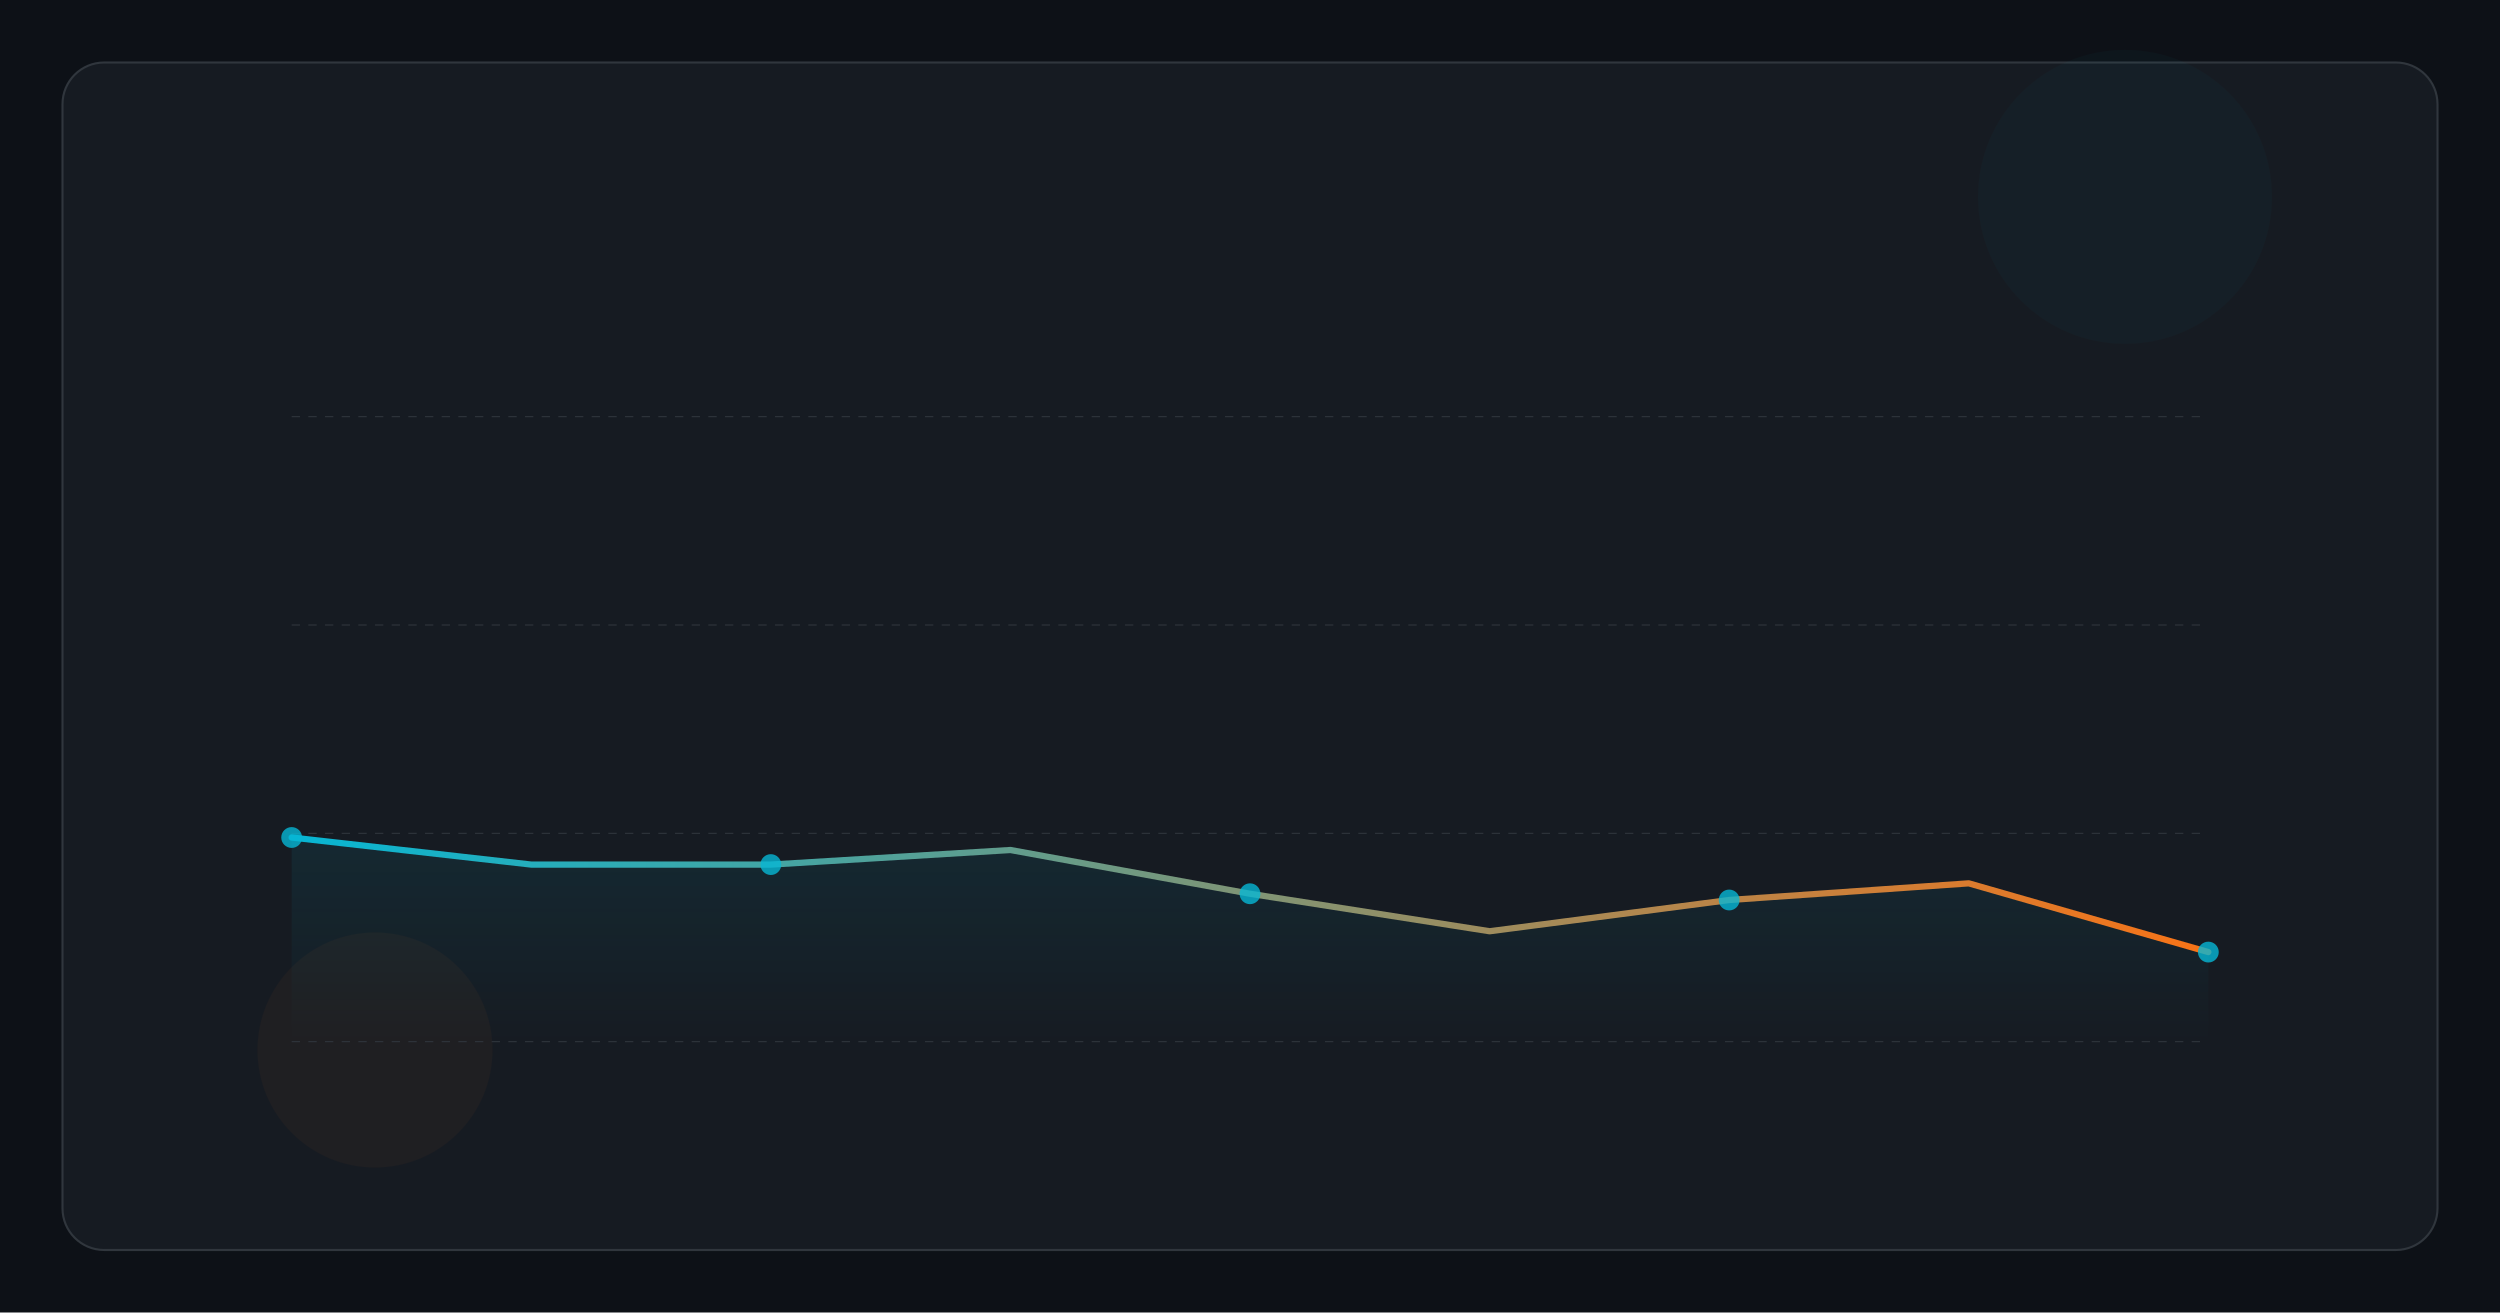
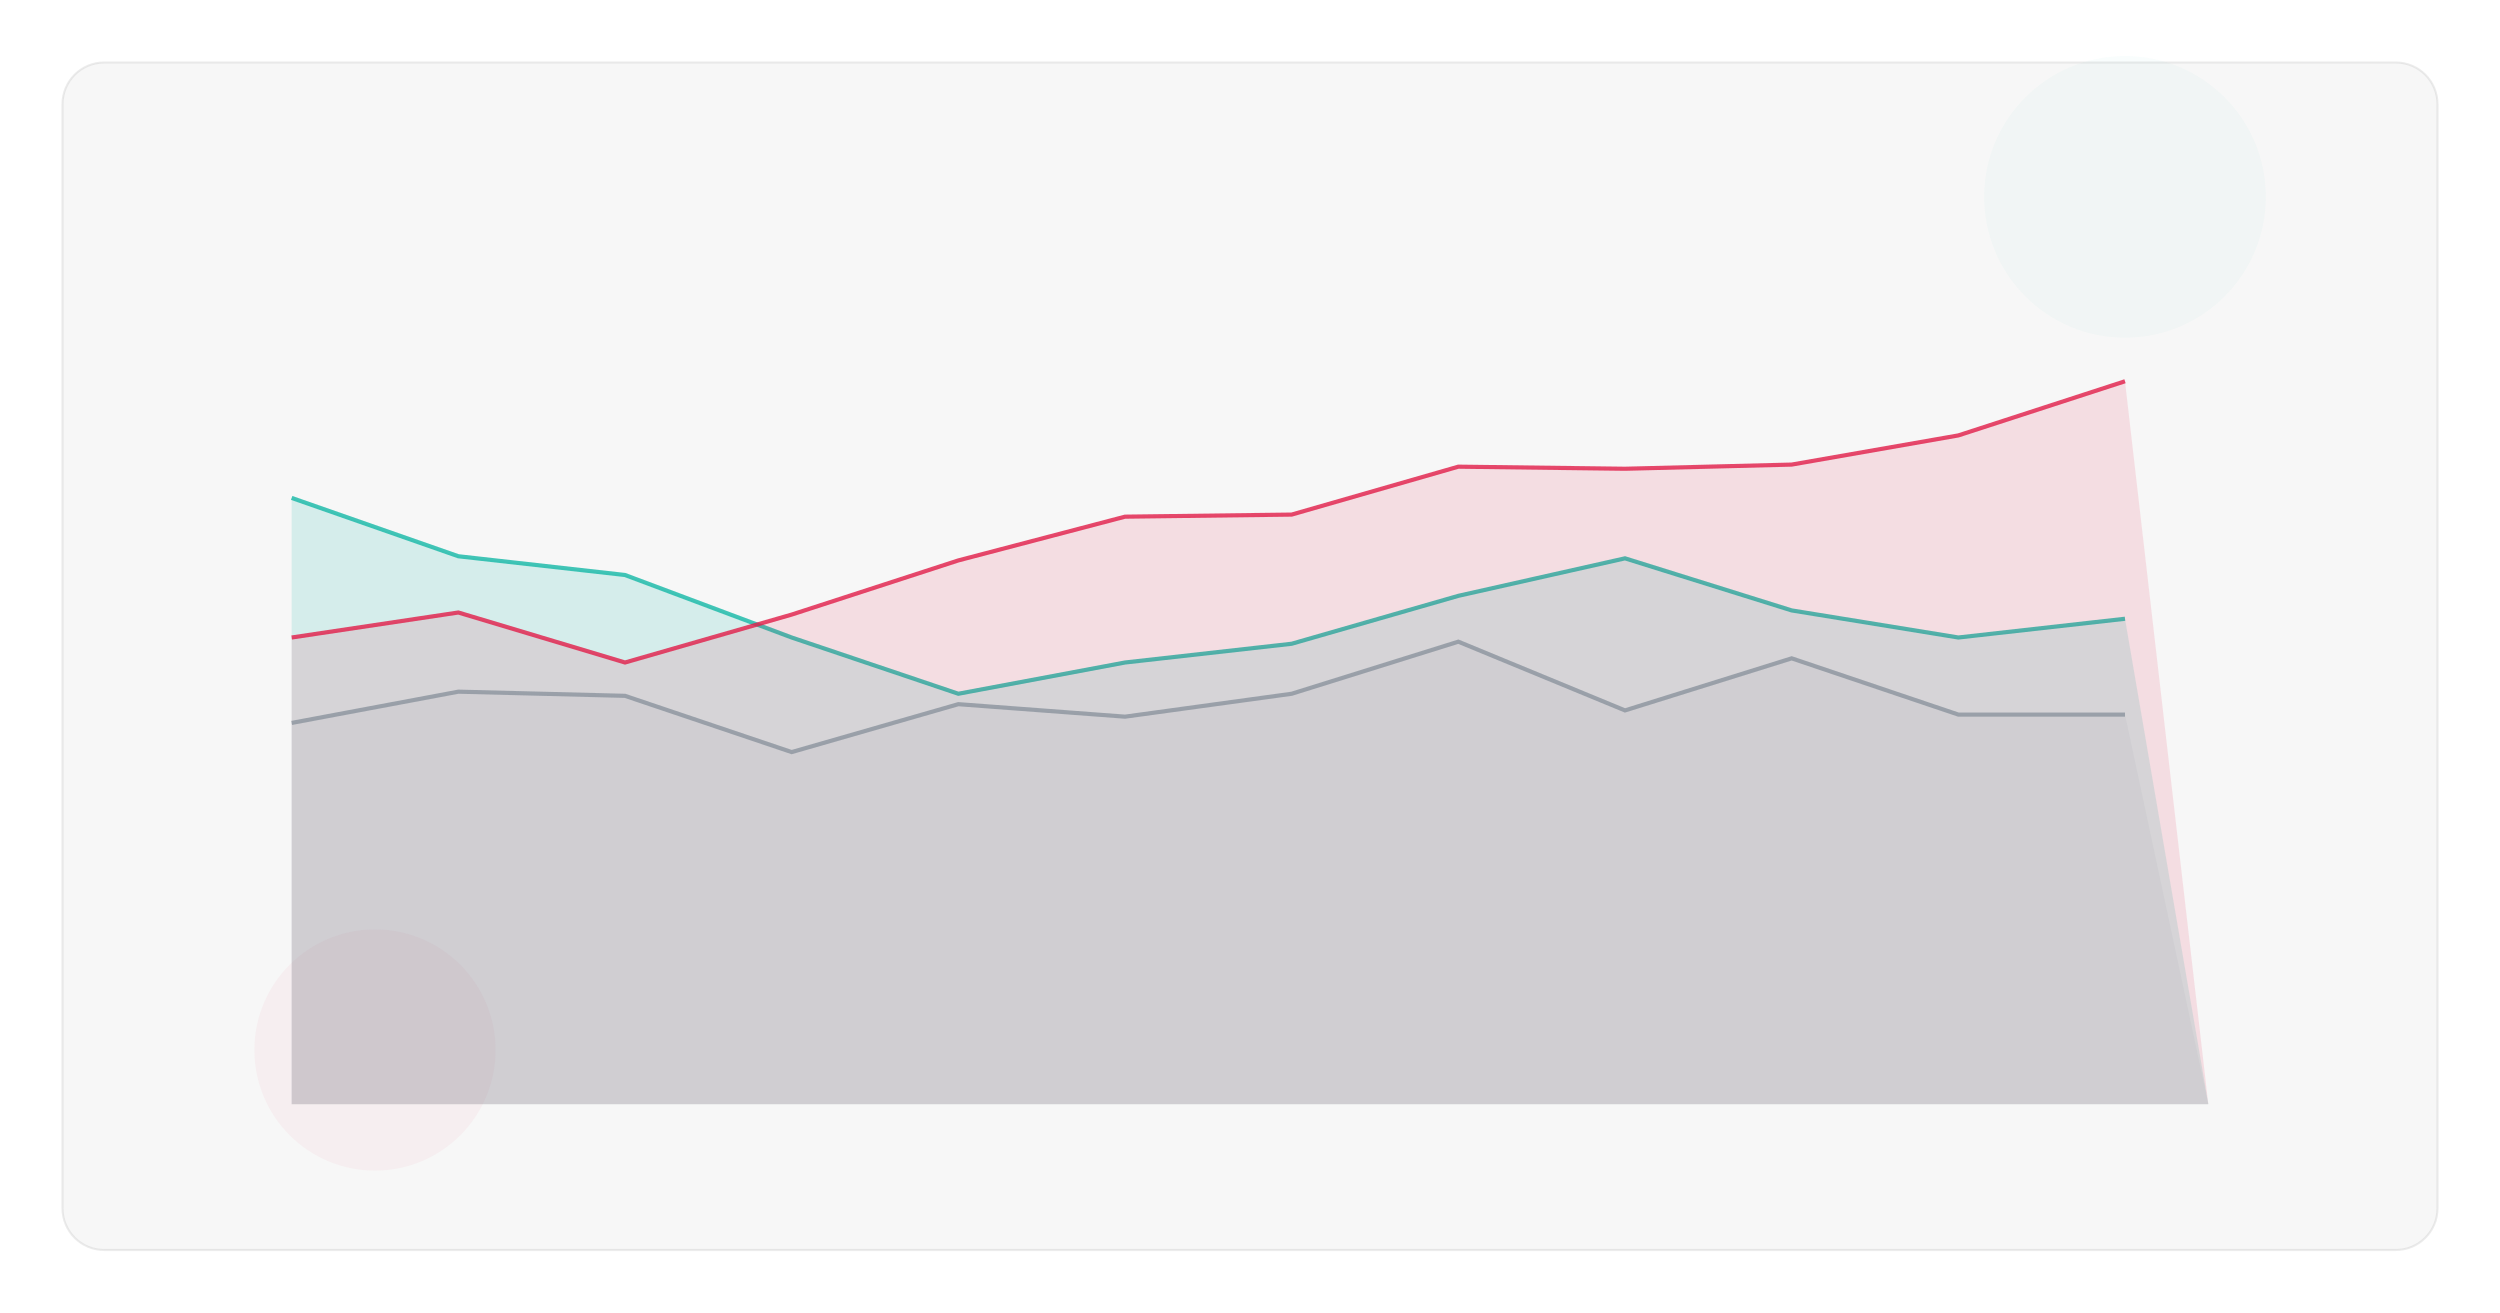
<svg xmlns="http://www.w3.org/2000/svg" viewBox="0 0 1200 630" fill="none">
-   <rect width="1200" height="630" fill="#0d1117" />
-   <rect x="30" y="30" width="1140" height="570" rx="20" fill="#161b22" stroke="#30363d" stroke-width="1" />
+   <rect width="1200" height="630" fill="transparent" />
+   <rect x="30" y="30" width="1140" height="570" rx="20" fill="rgba(128,128,128,0.06)" stroke="rgba(128,128,128,0.15)" stroke-width="1" />
  <defs>
    <linearGradient id="lineGrad" x1="0%" y1="0%" x2="100%" y2="0%">
-       <stop offset="0%" stop-color="#06B6D4" />
-       <stop offset="100%" stop-color="#F97316" />
+       <stop offset="0%" stop-color="#14B8A6" />
+       <stop offset="100%" stop-color="#E11D48" />
    </linearGradient>
    <linearGradient id="areaGrad" x1="0%" y1="0%" x2="0%" y2="100%">
-       <stop offset="0%" stop-color="#06B6D4" stop-opacity="0.3" />
-       <stop offset="100%" stop-color="#06B6D4" stop-opacity="0" />
+       <stop offset="0%" stop-color="#14B8A6" stop-opacity="0.3" />
+       <stop offset="100%" stop-color="#14B8A6" stop-opacity="0" />
    </linearGradient>
    <linearGradient id="barGrad" x1="0%" y1="0%" x2="0%" y2="100%">
-       <stop offset="0%" stop-color="#06B6D4" />
-       <stop offset="100%" stop-color="#F97316" />
+       <stop offset="0%" stop-color="#14B8A6" />
+       <stop offset="100%" stop-color="#E11D48" />
    </linearGradient>
  </defs>
-   <circle cx="1020" cy="94.5" r="70.559" fill="#06B6D4" opacity="0.03" />
-   <circle cx="180" cy="504" r="56.412" fill="#F97316" opacity="0.04" />
-   <line x1="140" y1="200" x2="1060" y2="200" stroke="#30363d" stroke-width="0.5" stroke-dasharray="4 4" />
-   <line x1="140" y1="300" x2="1060" y2="300" stroke="#30363d" stroke-width="0.5" stroke-dasharray="4 4" />
-   <line x1="140" y1="400" x2="1060" y2="400" stroke="#30363d" stroke-width="0.5" stroke-dasharray="4 4" />
-   <line x1="140" y1="500" x2="1060" y2="500" stroke="#30363d" stroke-width="0.5" stroke-dasharray="4 4" />
-   <path d="M140 402 L255 415 L370 415 L485 408 L600 429 L715 447 L830 432 L945 424 L1060 457 L1060 500 L140 500 Z" fill="url(#areaGrad)" opacity="0.3" />
-   <path d="M140 402 L255 415 L370 415 L485 408 L600 429 L715 447 L830 432 L945 424 L1060 457" stroke="url(#lineGrad)" stroke-width="3" stroke-linecap="round" stroke-linejoin="round" fill="none" />
-   <circle cx="140" cy="402" r="5" fill="#06B6D4" opacity="0.8" />
-   <circle cx="370" cy="415" r="5" fill="#06B6D4" opacity="0.8" />
-   <circle cx="600" cy="429" r="5" fill="#06B6D4" opacity="0.8" />
-   <circle cx="830" cy="432" r="5" fill="#06B6D4" opacity="0.8" />
-   <circle cx="1060" cy="457" r="5" fill="#06B6D4" opacity="0.8" />
+   <circle cx="1020" cy="94.5" r="67.565" fill="#14B8A6" opacity="0.03" />
+   <circle cx="180" cy="504" r="57.899" fill="#E11D48" opacity="0.04" />
+   <path d="M140 239 L220 267 L300 276 L380 306 L460 333 L540 318 L620 309 L700 286 L780 268 L860 293 L940 306 L1020 297 L1060 530 L140 530 Z" fill="#14B8A6" opacity="0.15" />
+   <path d="M140 239 L220 267 L300 276 L380 306 L460 333 L540 318 L620 309 L700 286 L780 268 L860 293 L940 306 L1020 297" stroke="#14B8A6" stroke-width="2" fill="none" opacity="0.8" />
+   <path d="M140 306 L220 294 L300 318 L380 295 L460 269 L540 248 L620 247 L700 224 L780 225 L860 223 L940 209 L1020 183 L1060 530 L140 530 Z" fill="#E11D48" opacity="0.12" />
+   <path d="M140 306 L220 294 L300 318 L380 295 L460 269 L540 248 L620 247 L700 224 L780 225 L860 223 L940 209 L1020 183" stroke="#E11D48" stroke-width="2" fill="none" opacity="0.8" />
+   <path d="M140 347 L220 332 L300 334 L380 361 L460 338 L540 344 L620 333 L700 308 L780 341 L860 316 L940 343 L1020 343 L1060 530 L140 530 Z" fill="#8B949E" opacity="0.09" />
+   <path d="M140 347 L220 332 L300 334 L380 361 L460 338 L540 344 L620 333 L700 308 L780 341 L860 316 L940 343 L1020 343" stroke="#8B949E" stroke-width="2" fill="none" opacity="0.8" />
</svg>
